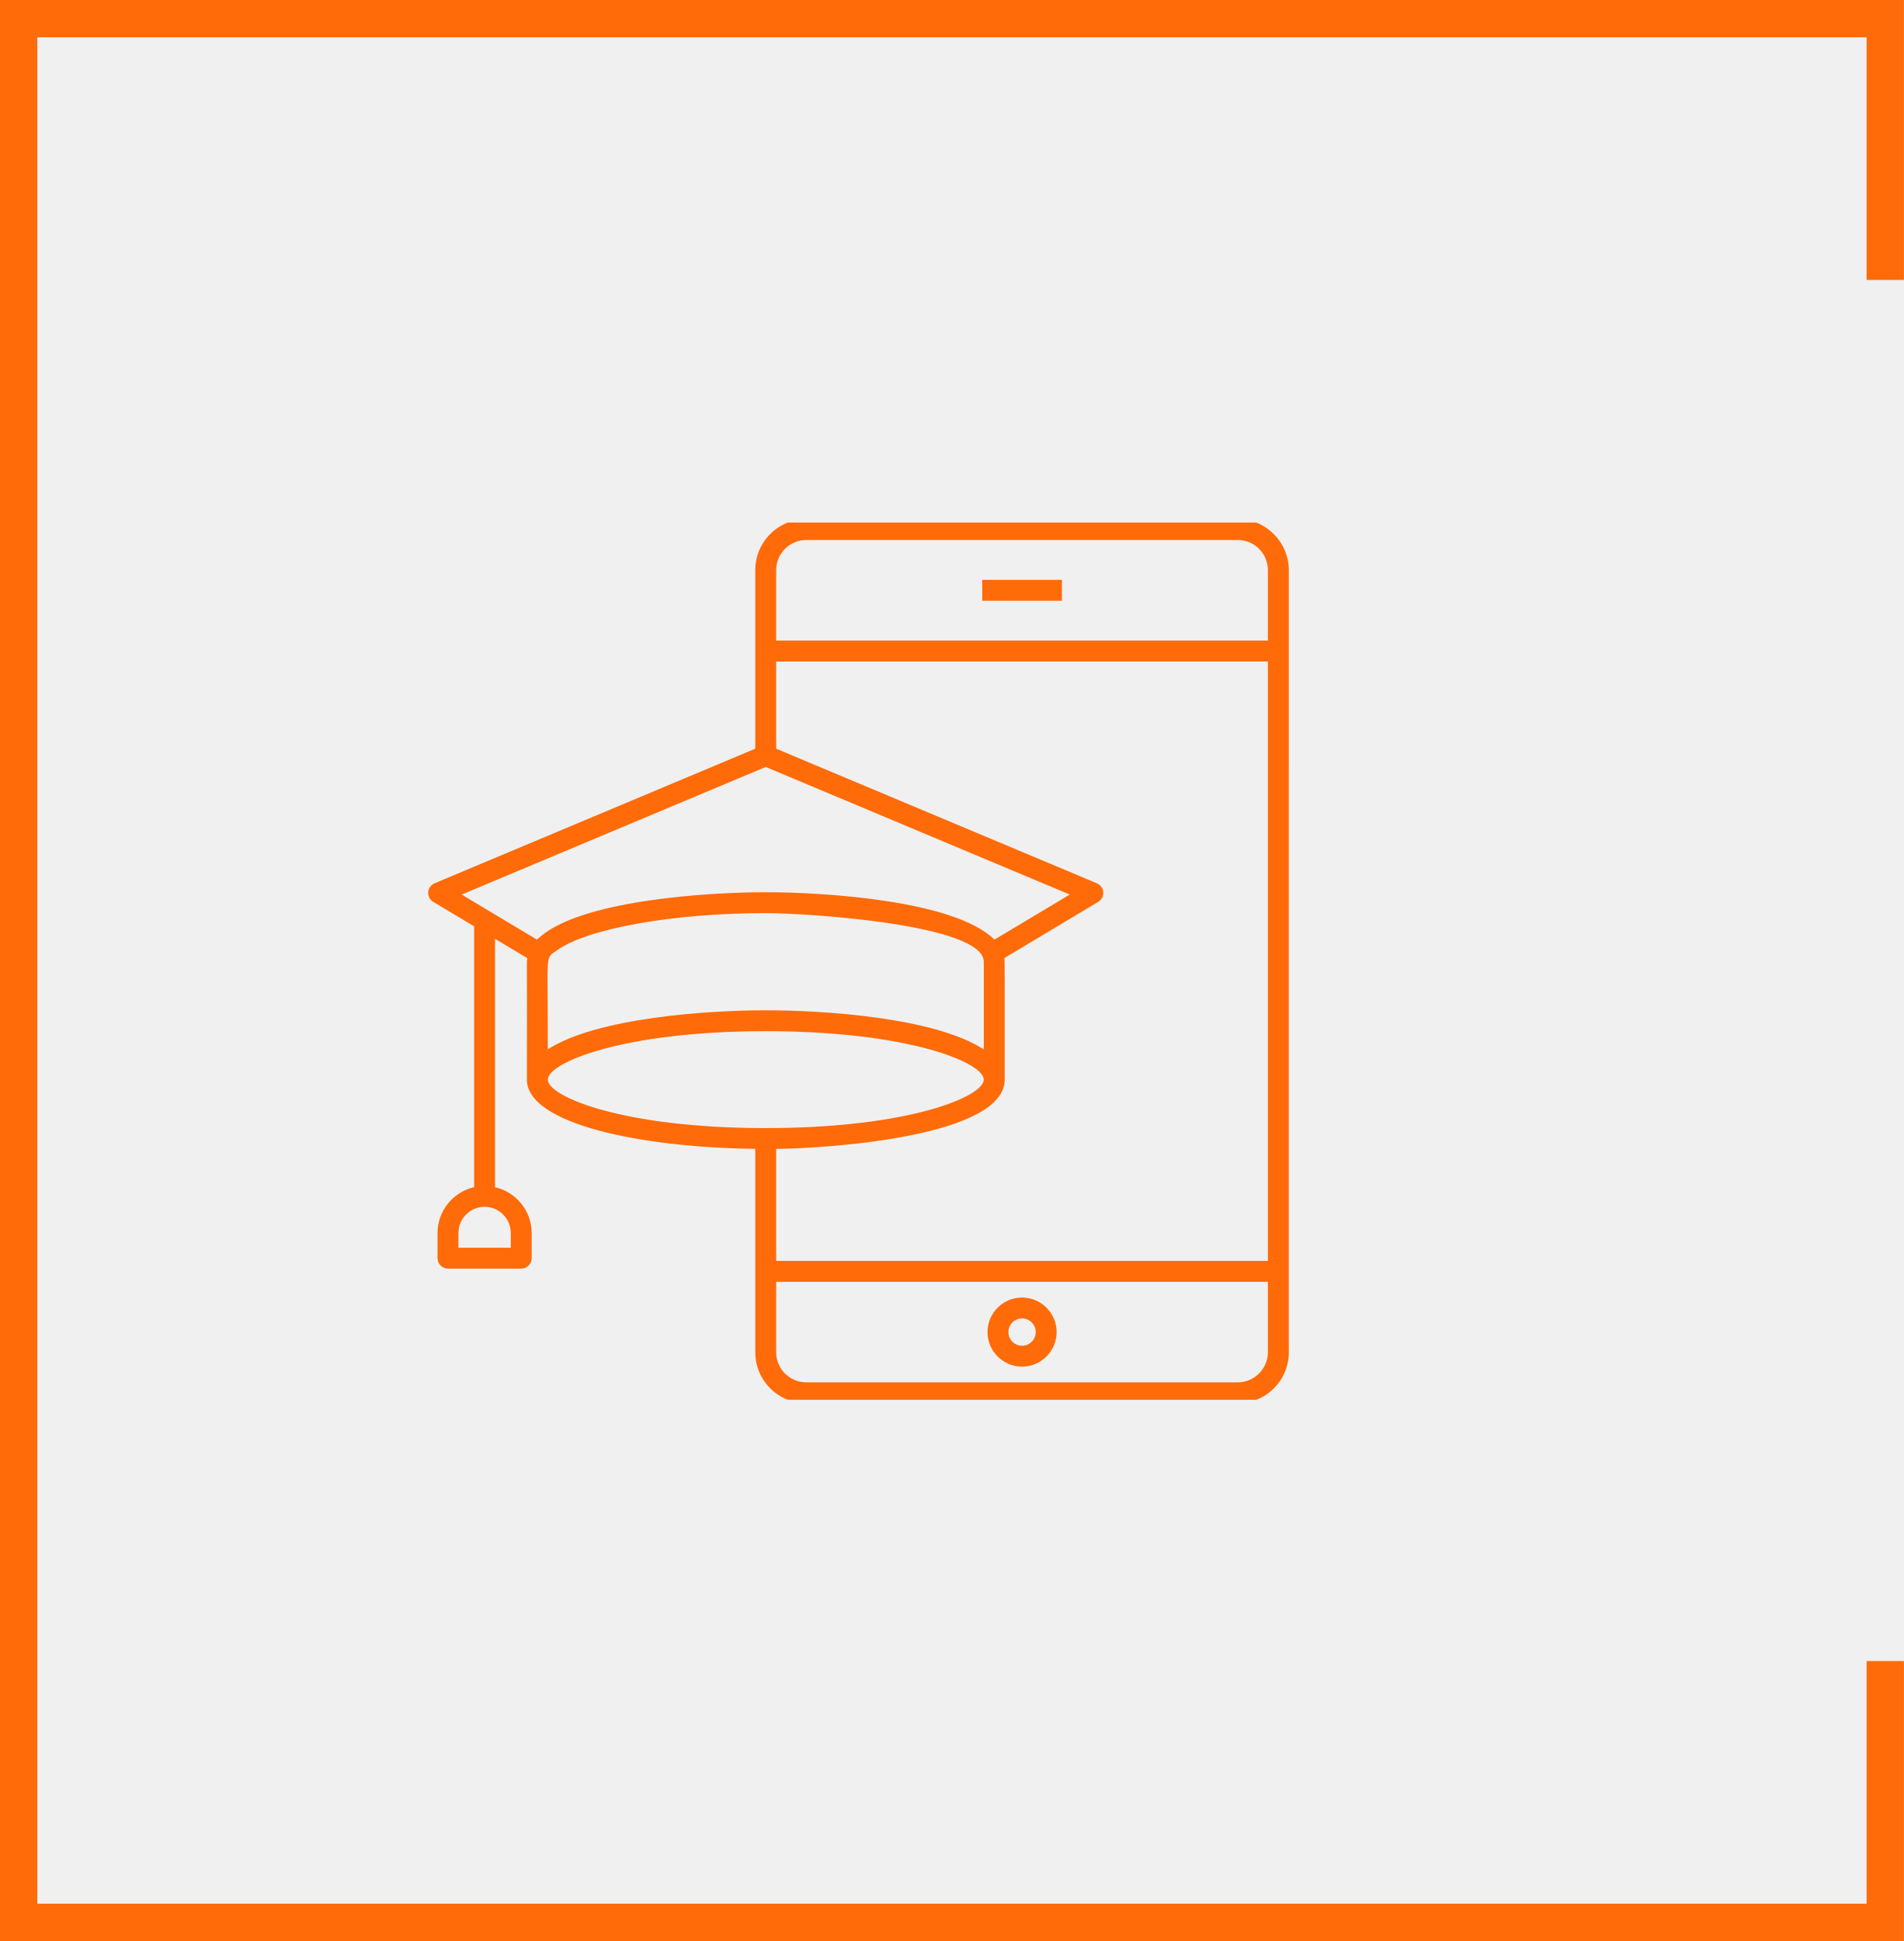
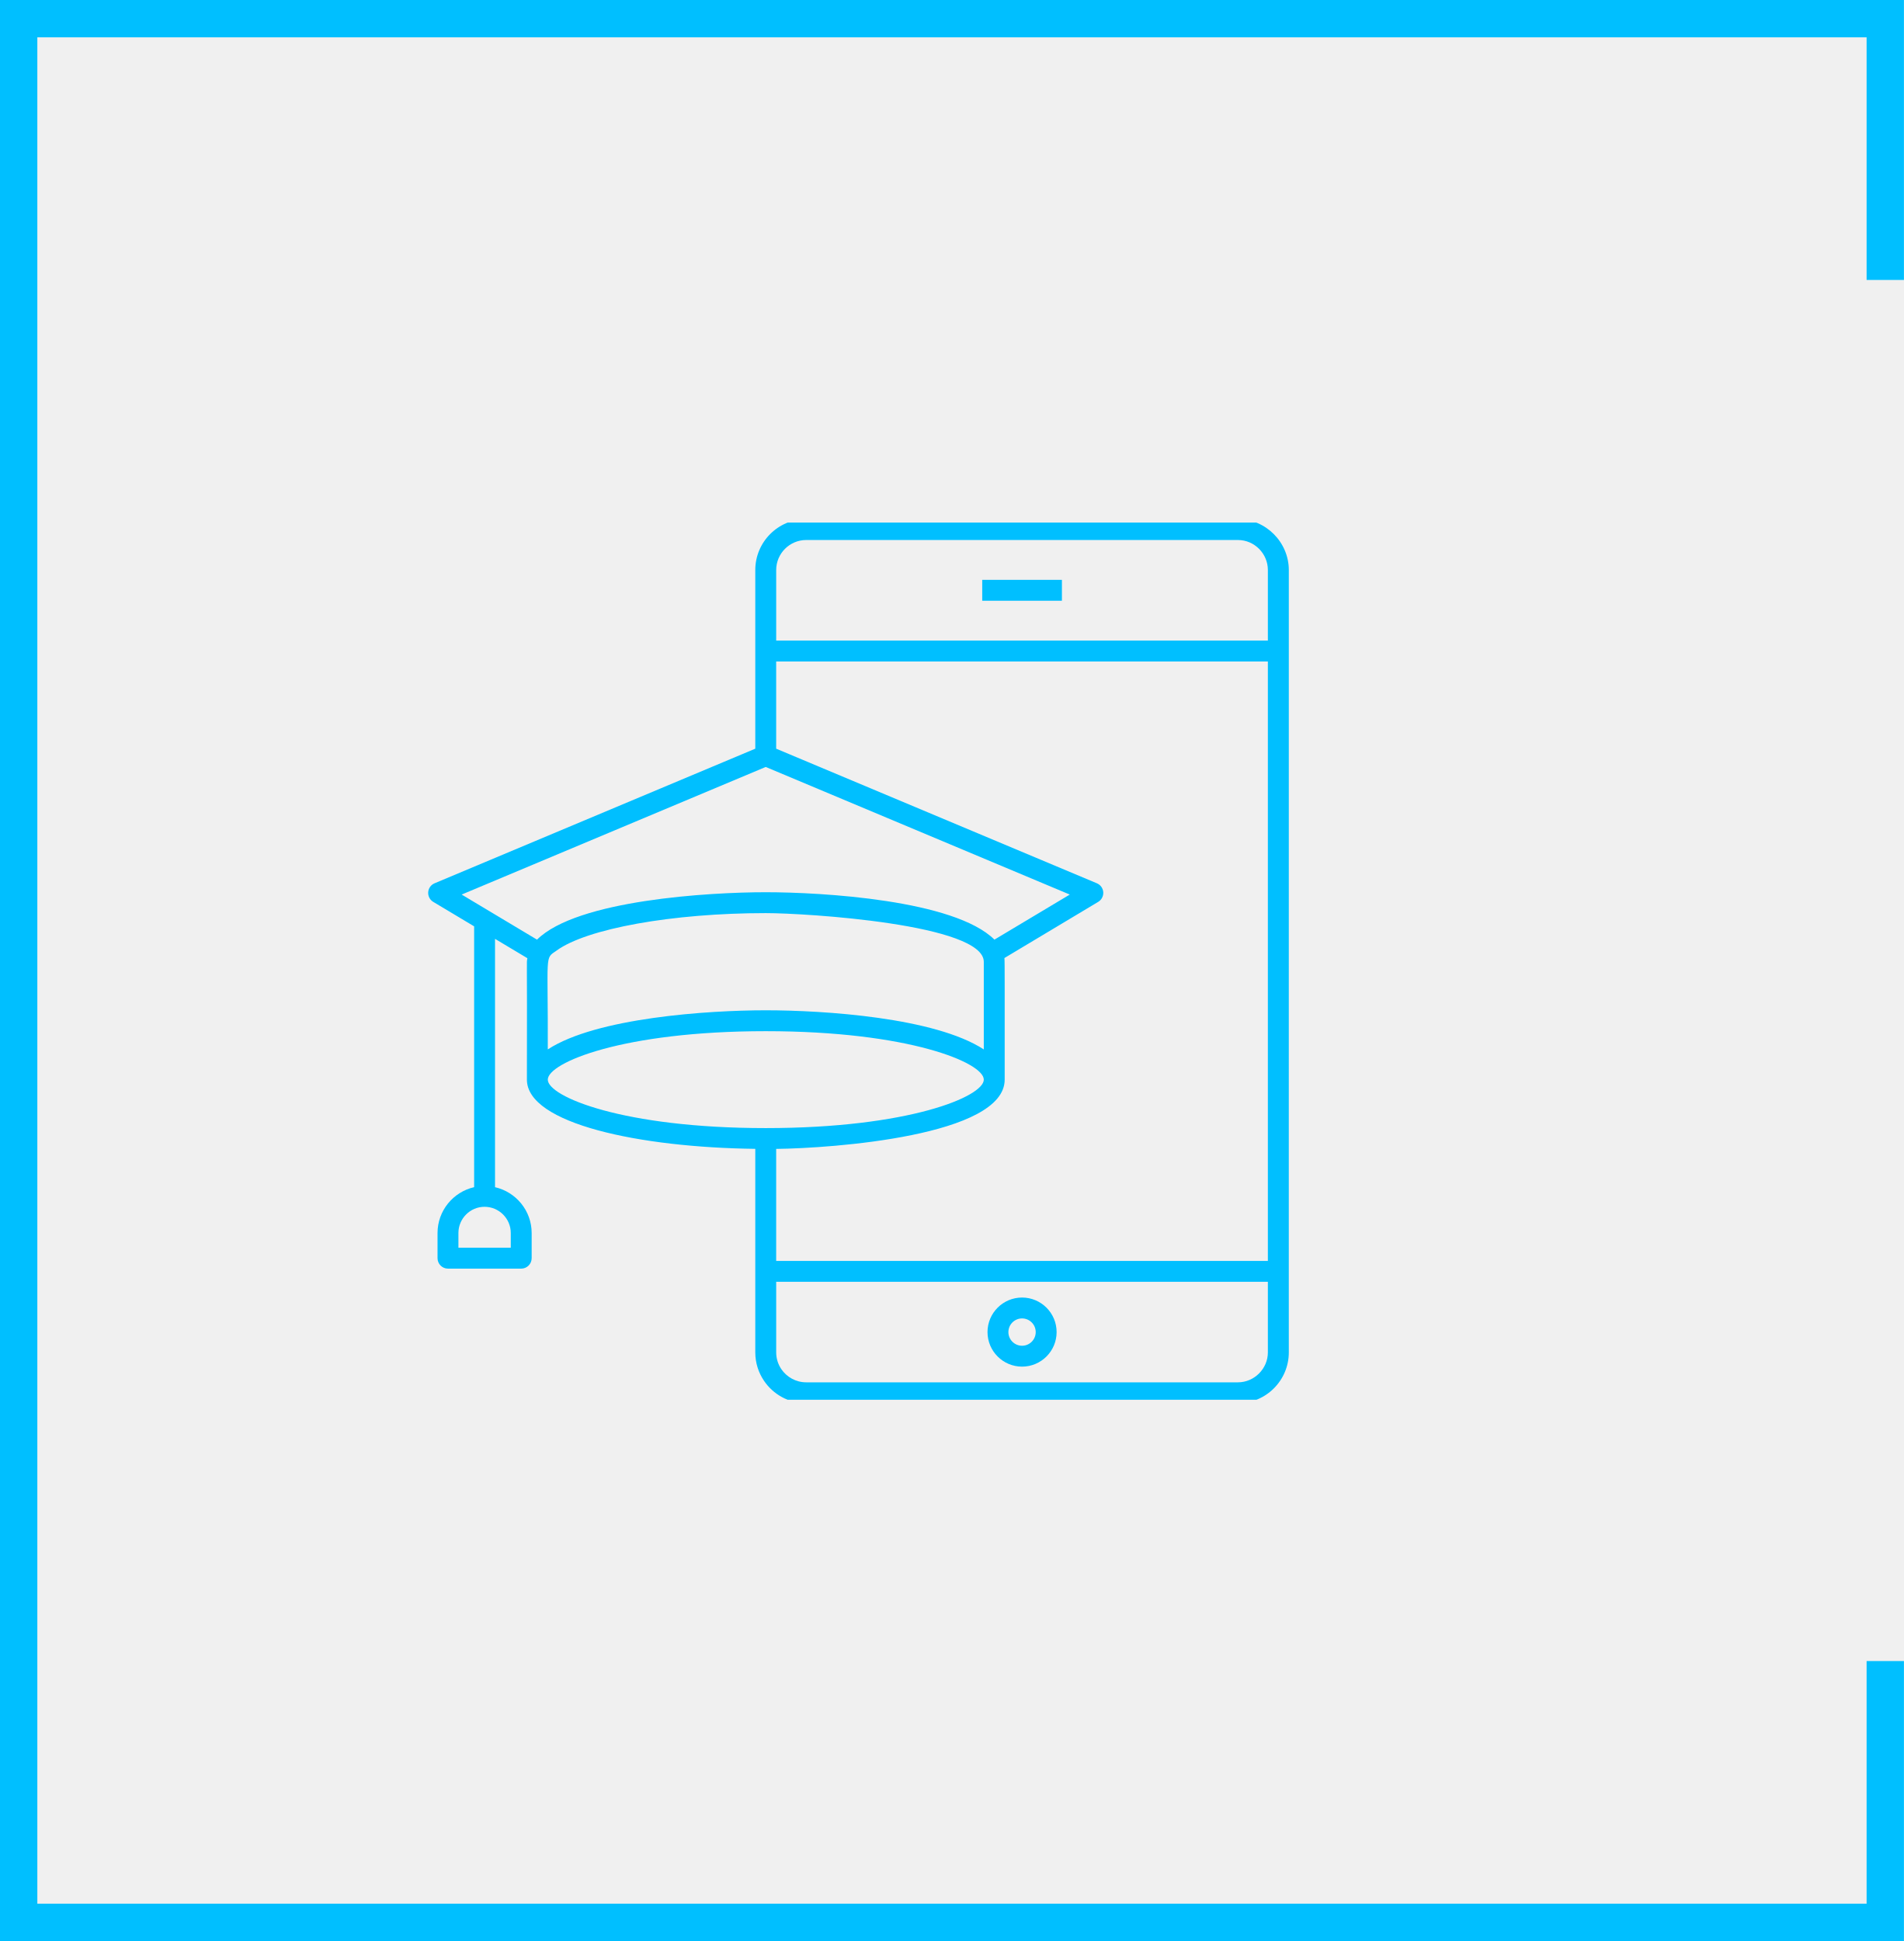
<svg xmlns="http://www.w3.org/2000/svg" width="102" height="104" viewBox="0 0 102 104" fill="none">
  <g clip-path="url(#clip0)">
-     <path d="M66.32 27.812H43.193C41.688 27.812 40.463 29.037 40.463 30.542V40.115L23.282 47.327C23.087 47.408 22.955 47.592 22.94 47.803C22.925 48.013 23.029 48.214 23.21 48.323L25.401 49.634V63.609C24.281 63.865 23.44 64.867 23.44 66.067V67.414C23.44 67.723 23.691 67.974 24 67.974H27.923C28.232 67.974 28.483 67.723 28.483 67.414V66.067C28.483 64.869 27.642 63.867 26.52 63.61V50.304L28.253 51.341C28.2 51.74 28.246 50.645 28.228 57.847C28.228 60.215 34.292 61.483 40.463 61.556V72.462C40.463 73.025 40.635 73.549 40.93 73.984C41.421 74.71 42.252 75.188 43.192 75.188H66.319C67.823 75.188 69.046 73.964 69.046 72.46C69.046 72.535 69.043 70.15 69.046 30.543C69.046 29.058 67.818 27.812 66.32 27.812ZM27.364 66.067V66.855H24.559V66.067C24.559 65.292 25.187 64.661 25.958 64.661C26.733 64.661 27.364 65.292 27.364 66.067ZM66.32 74.066H43.193C42.638 74.066 42.148 73.785 41.858 73.359C41.684 73.102 41.583 72.793 41.583 72.46V68.68H67.924V72.462C67.924 73.338 67.194 74.066 66.32 74.066ZM67.924 67.561H41.582V61.559C44.595 61.525 53.824 60.861 53.824 57.847C53.821 53.322 53.832 51.488 53.81 51.332L58.834 48.323C59.015 48.214 59.12 48.013 59.105 47.803C59.09 47.592 58.957 47.408 58.763 47.327L41.582 40.115V35.442H67.924V67.561ZM41.022 54.132C37.919 54.132 31.943 54.533 29.347 56.228C29.364 51.043 29.167 51.381 29.806 50.941C31.418 49.754 36.031 48.925 41.022 48.925C43.2 48.925 52.705 49.523 52.705 51.536V56.229C50.085 54.518 44.139 54.132 41.022 54.132ZM41.583 30.543C41.583 29.656 42.305 28.934 43.192 28.934H66.319C67.207 28.934 67.924 29.666 67.924 30.542V34.323H41.583V30.543ZM41.022 41.094L57.311 47.931L53.275 50.346C51.129 48.218 44.031 47.806 41.022 47.806C38.01 47.806 30.911 48.219 28.77 50.347L24.733 47.931L41.022 41.094ZM29.347 57.847C29.347 56.941 33.357 55.251 41.022 55.251C48.693 55.251 52.705 56.941 52.705 57.847C52.705 58.753 48.693 60.444 41.022 60.444C33.357 60.444 29.347 58.753 29.347 57.847Z" fill="#FF6B09" />
-     <path d="M54.755 69.523C53.734 69.523 52.904 70.353 52.904 71.374C52.904 72.395 53.734 73.225 54.755 73.225C55.776 73.225 56.606 72.395 56.606 71.374C56.606 70.353 55.776 69.523 54.755 69.523ZM54.755 72.106C54.352 72.106 54.023 71.778 54.023 71.374C54.023 70.97 54.352 70.642 54.755 70.642C55.158 70.642 55.487 70.97 55.487 71.374C55.487 71.778 55.158 72.106 54.755 72.106Z" fill="#FF6B09" />
-     <path d="M56.89 31.069H52.621V32.188H56.89V31.069Z" fill="#FF6B09" />
+     <path d="M66.32 27.812H43.193C41.688 27.812 40.463 29.037 40.463 30.542V40.115L23.282 47.327C23.087 47.408 22.955 47.592 22.94 47.803C22.925 48.013 23.029 48.214 23.21 48.323L25.401 49.634V63.609C24.281 63.865 23.44 64.867 23.44 66.067V67.414C23.44 67.723 23.691 67.974 24 67.974H27.923C28.232 67.974 28.483 67.723 28.483 67.414V66.067C28.483 64.869 27.642 63.867 26.52 63.61V50.304L28.253 51.341C28.2 51.74 28.246 50.645 28.228 57.847C28.228 60.215 34.292 61.483 40.463 61.556V72.462C40.463 73.025 40.635 73.549 40.93 73.984C41.421 74.71 42.252 75.188 43.192 75.188H66.319C67.823 75.188 69.046 73.964 69.046 72.46C69.046 72.535 69.043 70.15 69.046 30.543C69.046 29.058 67.818 27.812 66.32 27.812ZM27.364 66.067V66.855H24.559V66.067C24.559 65.292 25.187 64.661 25.958 64.661C26.733 64.661 27.364 65.292 27.364 66.067ZM66.32 74.066H43.193C42.638 74.066 42.148 73.785 41.858 73.359C41.684 73.102 41.583 72.793 41.583 72.46V68.68H67.924V72.462C67.924 73.338 67.194 74.066 66.32 74.066ZM67.924 67.561H41.582V61.559C44.595 61.525 53.824 60.861 53.824 57.847C53.821 53.322 53.832 51.488 53.81 51.332L58.834 48.323C59.015 48.214 59.12 48.013 59.105 47.803C59.09 47.592 58.957 47.408 58.763 47.327L41.582 40.115V35.442H67.924V67.561ZM41.022 54.132C37.919 54.132 31.943 54.533 29.347 56.228C29.364 51.043 29.167 51.381 29.806 50.941C31.418 49.754 36.031 48.925 41.022 48.925C43.2 48.925 52.705 49.523 52.705 51.536V56.229C50.085 54.518 44.139 54.132 41.022 54.132ZM41.583 30.543C41.583 29.656 42.305 28.934 43.192 28.934H66.319C67.207 28.934 67.924 29.666 67.924 30.542V34.323H41.583V30.543ZM41.022 41.094L57.311 47.931L53.275 50.346C51.129 48.218 44.031 47.806 41.022 47.806C38.01 47.806 30.911 48.219 28.77 50.347L24.733 47.931L41.022 41.094ZM29.347 57.847C29.347 56.941 33.357 55.251 41.022 55.251C48.693 55.251 52.705 56.941 52.705 57.847C52.705 58.753 48.693 60.444 41.022 60.444C33.357 60.444 29.347 58.753 29.347 57.847Z" fill="#00bfff" />
+     <path d="M54.755 69.523C53.734 69.523 52.904 70.353 52.904 71.374C52.904 72.395 53.734 73.225 54.755 73.225C55.776 73.225 56.606 72.395 56.606 71.374C56.606 70.353 55.776 69.523 54.755 69.523ZM54.755 72.106C54.352 72.106 54.023 71.778 54.023 71.374C54.023 70.97 54.352 70.642 54.755 70.642C55.158 70.642 55.487 70.97 55.487 71.374C55.487 71.778 55.158 72.106 54.755 72.106Z" fill="#00bfff" />
+     <path d="M56.89 31.069H52.621V32.188H56.89V31.069Z" fill="#00bfff" />
  </g>
-   <path d="M101 15V1H1V103H101V89" stroke="#FF6B09" stroke-width="2" />
+   <path d="M101 15V1H1V103H101V89" stroke="#00bfff" stroke-width="2" />
  <defs>
    <clipPath id="clip0">
      <rect width="48" height="47" fill="white" transform="translate(22 28)" />
    </clipPath>
  </defs>
</svg>
